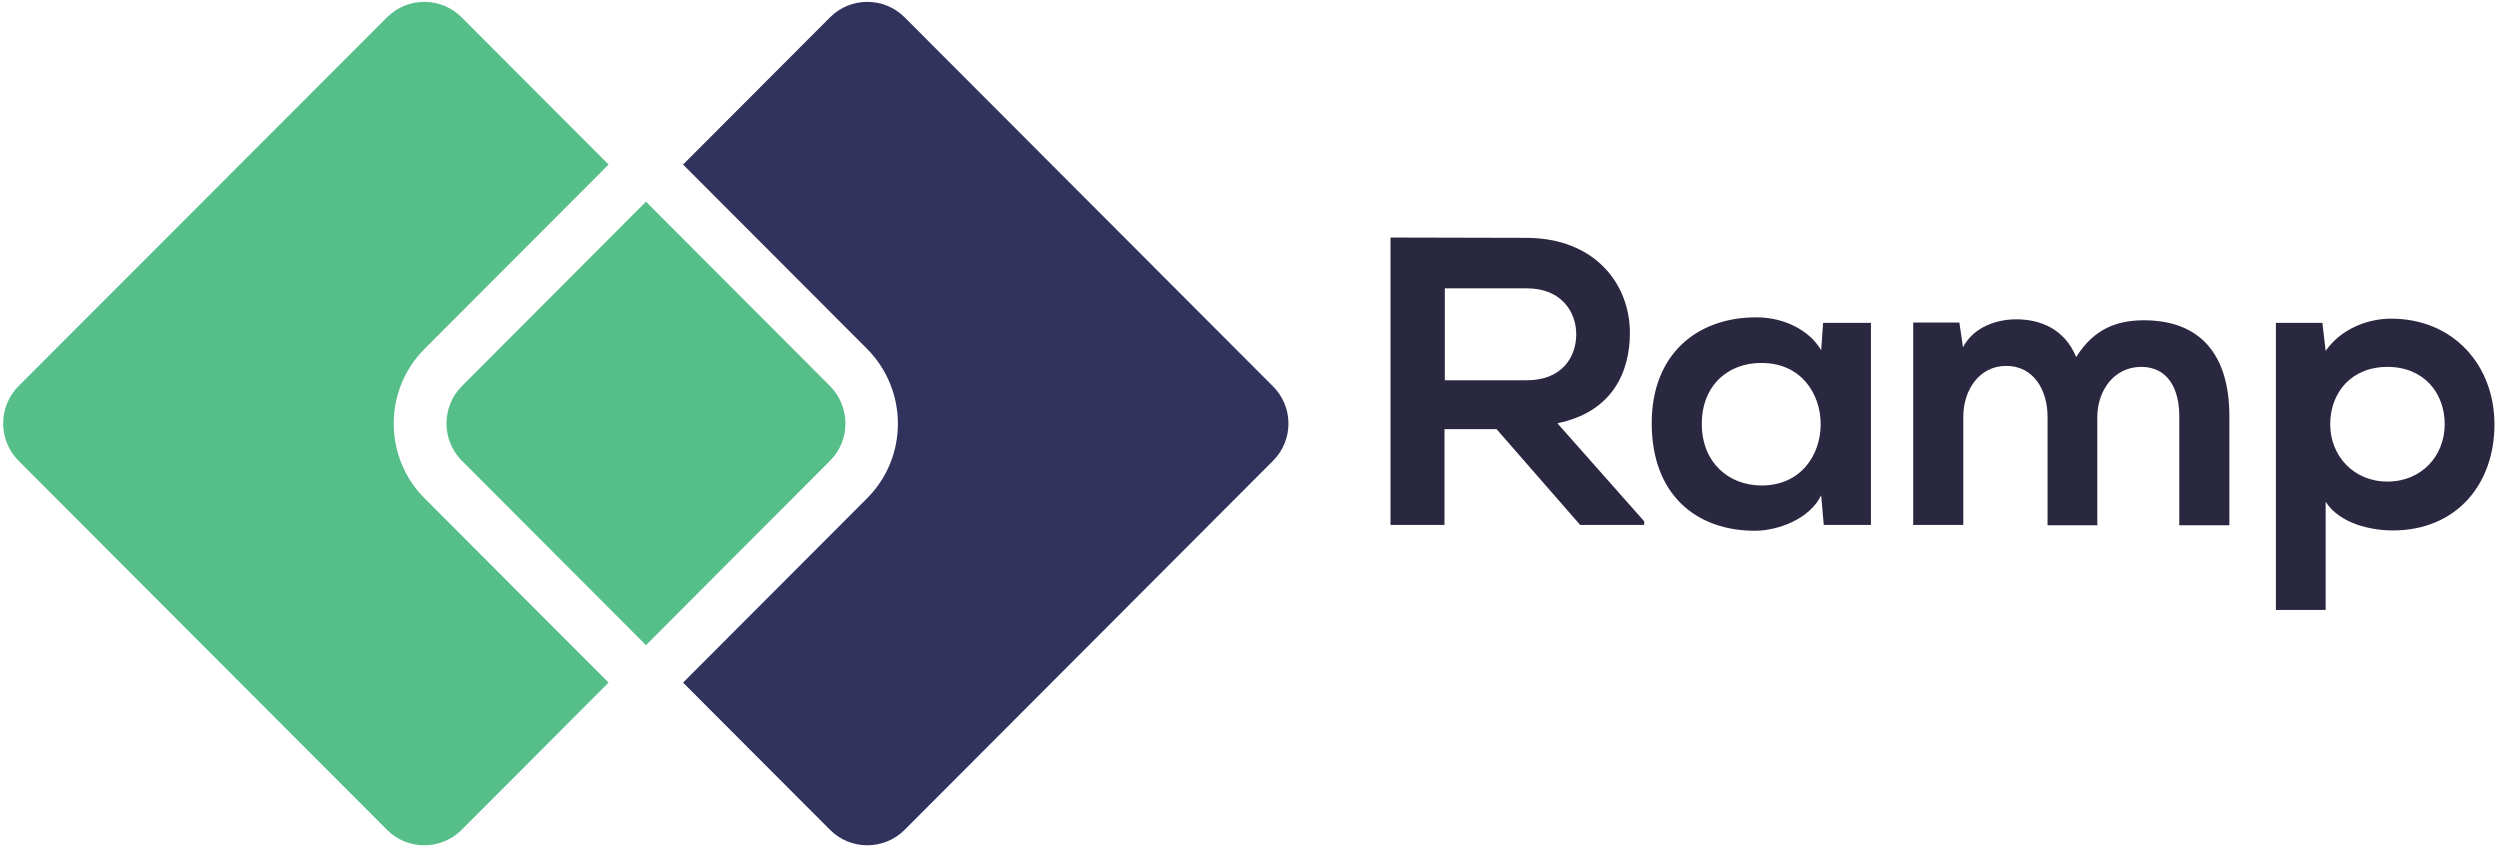
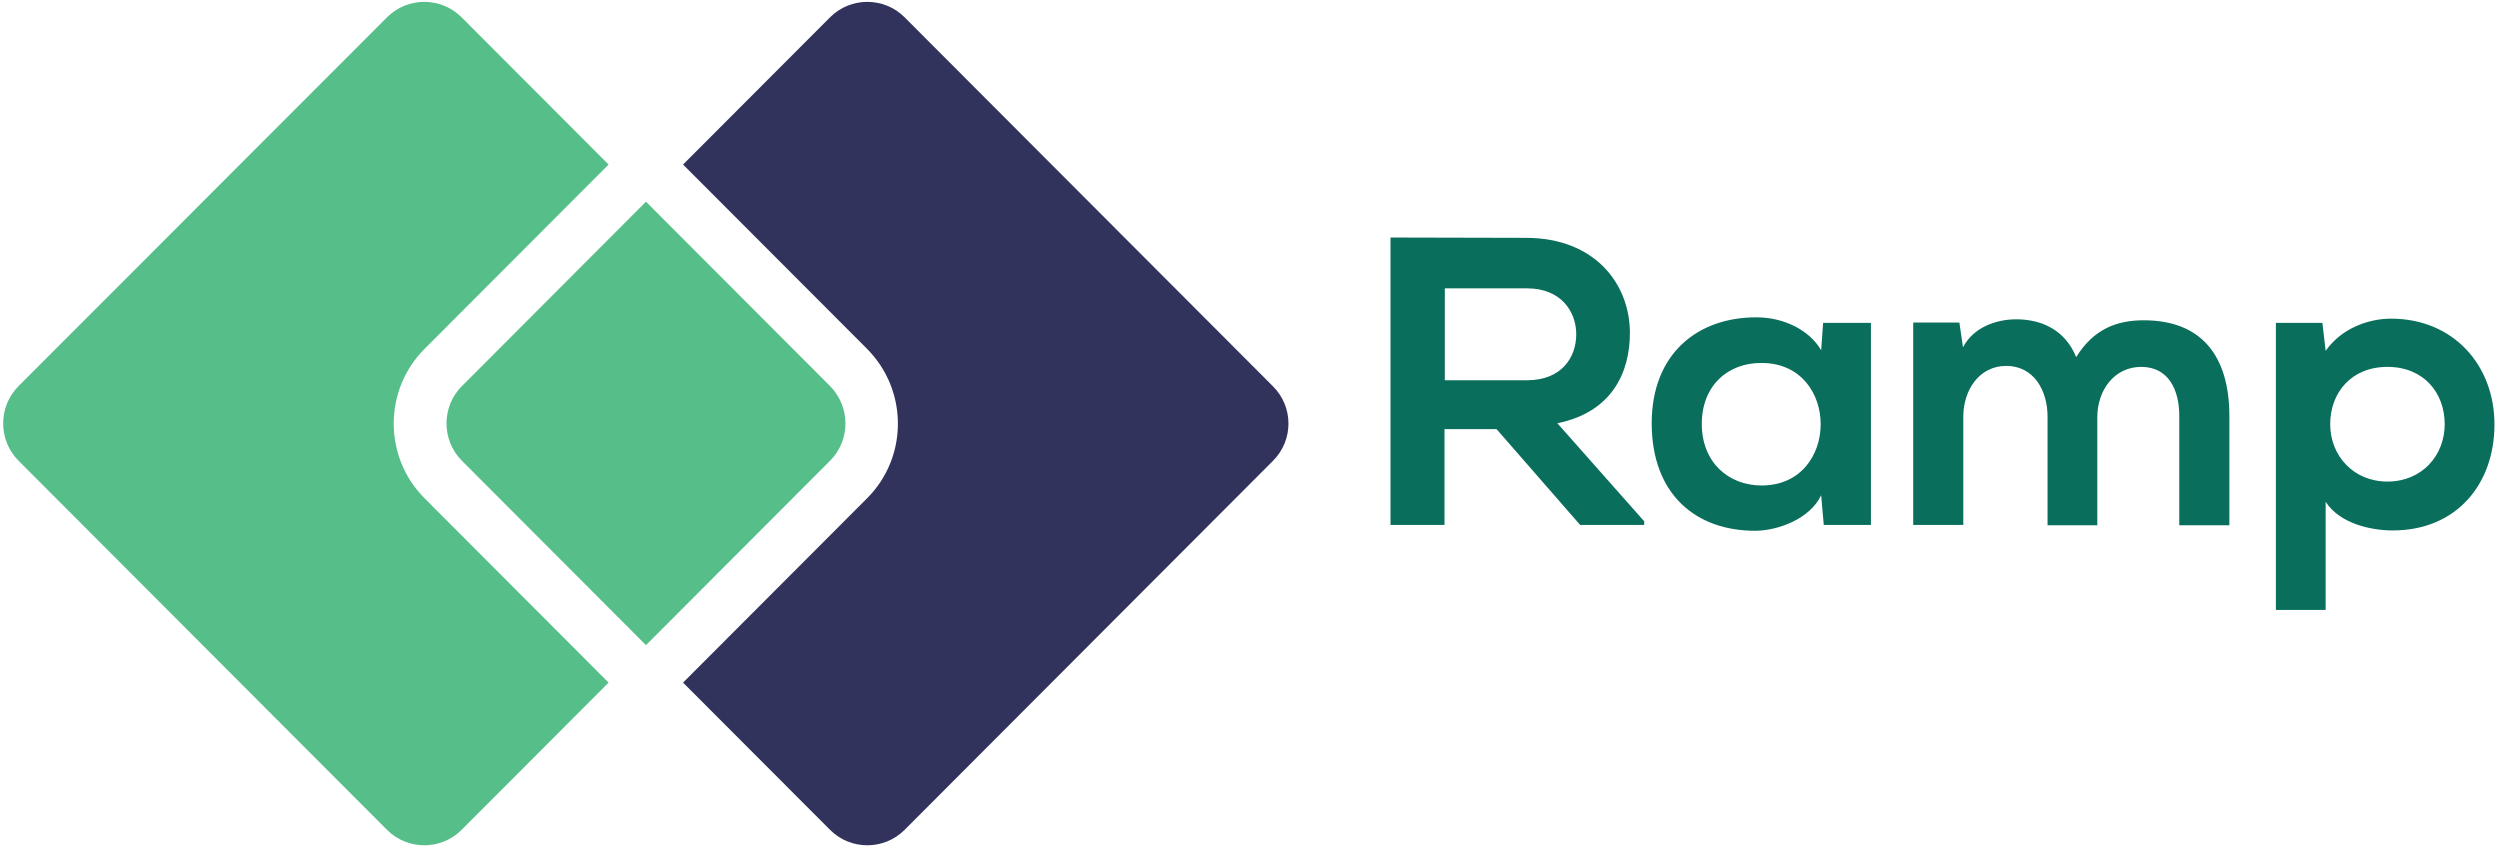
<svg xmlns="http://www.w3.org/2000/svg" width="299" height="102" viewBox="0 0 299 102">
  <g fill="none">
-     <path fill="#292840" d="M30.577,34.722 L22.874,34.722 L12.877,23.265 L6.652,23.265 L6.652,34.722 L0.195,34.722 L0.195,0.351 C5.641,0.351 11.048,0.39 16.494,0.39 C24.586,0.429 28.826,5.845 28.826,11.769 C28.826,16.484 26.687,21.238 20.151,22.563 L30.538,34.293 L30.538,34.722 L30.577,34.722 Z M6.691,6.43 L6.691,17.419 L16.533,17.419 C20.657,17.419 22.408,14.691 22.408,11.925 C22.408,9.197 20.579,6.43 16.533,6.43 L6.691,6.43 Z M51.934,10.561 L57.653,10.561 L57.653,34.722 L52.012,34.722 L51.701,31.176 C50.339,34.02 46.566,35.384 43.881,35.423 C36.723,35.462 31.433,31.059 31.433,22.563 C31.433,14.224 36.957,9.859 43.998,9.898 C47.227,9.898 50.3,11.418 51.701,13.834 L51.934,10.561 Z M37.424,22.641 C37.424,27.24 40.614,30.006 44.582,30.006 C53.996,30.006 53.996,15.354 44.582,15.354 C40.614,15.315 37.424,18.004 37.424,22.641 Z M78.777,34.722 L78.777,21.784 C78.777,18.588 77.104,15.705 73.836,15.705 C70.607,15.705 68.701,18.588 68.701,21.784 L68.701,34.722 L62.71,34.722 L62.71,10.522 L68.234,10.522 L68.662,13.483 C69.946,11.028 72.708,10.132 75.042,10.132 C77.921,10.132 80.838,11.301 82.2,14.652 C84.34,11.223 87.14,10.249 90.292,10.249 C97.138,10.249 100.523,14.458 100.523,21.706 L100.523,34.761 L94.532,34.761 L94.532,21.706 C94.532,18.51 93.209,15.822 89.98,15.822 C86.751,15.822 84.729,18.627 84.729,21.823 L84.729,34.761 L78.777,34.761 L78.777,34.722 Z M106.086,44.854 L106.086,10.561 L111.649,10.561 L112.038,13.912 C113.905,11.223 117.134,10.054 119.857,10.054 C127.287,10.054 132.228,15.588 132.228,22.719 C132.228,29.773 127.754,35.384 120.052,35.384 C117.523,35.384 113.749,34.605 112.038,31.955 L112.038,44.893 L106.086,44.893 L106.086,44.854 Z M126.276,22.68 C126.276,18.9 123.747,15.822 119.429,15.822 C115.111,15.822 112.582,18.9 112.582,22.68 C112.582,26.46 115.383,29.539 119.429,29.539 C123.514,29.539 126.276,26.46 126.276,22.68 Z" transform="translate(166.11 28.057)" />
+     <path fill="#0A6E5C" d="M30.577,34.722 L22.874,34.722 L12.877,23.265 L6.652,23.265 L6.652,34.722 L0.195,34.722 L0.195,0.351 C5.641,0.351 11.048,0.39 16.494,0.39 C24.586,0.429 28.826,5.845 28.826,11.769 C28.826,16.484 26.687,21.238 20.151,22.563 L30.538,34.293 L30.538,34.722 L30.577,34.722 Z M6.691,6.43 L6.691,17.419 L16.533,17.419 C20.657,17.419 22.408,14.691 22.408,11.925 C22.408,9.197 20.579,6.43 16.533,6.43 L6.691,6.43 Z M51.934,10.561 L57.653,10.561 L57.653,34.722 L52.012,34.722 L51.701,31.176 C50.339,34.02 46.566,35.384 43.881,35.423 C36.723,35.462 31.433,31.059 31.433,22.563 C31.433,14.224 36.957,9.859 43.998,9.898 C47.227,9.898 50.3,11.418 51.701,13.834 L51.934,10.561 Z M37.424,22.641 C37.424,27.24 40.614,30.006 44.582,30.006 C53.996,30.006 53.996,15.354 44.582,15.354 C40.614,15.315 37.424,18.004 37.424,22.641 Z M78.777,34.722 L78.777,21.784 C78.777,18.588 77.104,15.705 73.836,15.705 C70.607,15.705 68.701,18.588 68.701,21.784 L68.701,34.722 L62.71,34.722 L62.71,10.522 L68.234,10.522 L68.662,13.483 C69.946,11.028 72.708,10.132 75.042,10.132 C77.921,10.132 80.838,11.301 82.2,14.652 C84.34,11.223 87.14,10.249 90.292,10.249 C97.138,10.249 100.523,14.458 100.523,21.706 L100.523,34.761 L94.532,34.761 L94.532,21.706 C94.532,18.51 93.209,15.822 89.98,15.822 C86.751,15.822 84.729,18.627 84.729,21.823 L84.729,34.761 L78.777,34.761 L78.777,34.722 Z M106.086,44.854 L106.086,10.561 L111.649,10.561 L112.038,13.912 C113.905,11.223 117.134,10.054 119.857,10.054 C127.287,10.054 132.228,15.588 132.228,22.719 C132.228,29.773 127.754,35.384 120.052,35.384 C117.523,35.384 113.749,34.605 112.038,31.955 L112.038,44.893 L106.086,44.893 L106.086,44.854 Z M126.276,22.68 C126.276,18.9 123.747,15.822 119.429,15.822 C115.111,15.822 112.582,18.9 112.582,22.68 C112.582,26.46 115.383,29.539 119.429,29.539 C123.514,29.539 126.276,26.46 126.276,22.68 Z" transform="translate(166.11 28.057)" />
    <path fill="#56BE89" d="M50.767,59.584 L72.786,81.641 L55.202,99.255 C52.751,101.71 48.744,101.71 46.293,99.255 L2.217,55.103 C-0.233,52.648 -0.233,48.634 2.217,46.179 L46.293,2.065 C48.744,-0.39 52.751,-0.39 55.202,2.065 L72.786,19.68 L50.767,41.736 C45.865,46.646 45.865,54.674 50.767,59.584 Z" />
    <path fill="#56BE89" d="M99.278,55.103 L77.259,77.159 L55.241,55.103 C52.79,52.648 52.79,48.634 55.241,46.179 L77.259,24.122 L99.278,46.179 C101.729,48.673 101.729,52.648 99.278,55.103 Z" />
    <path fill="#31335D" d="M152.262,55.103 L108.186,99.255 C105.736,101.71 101.729,101.71 99.278,99.255 L81.694,81.641 L103.713,59.584 C108.614,54.674 108.614,46.685 103.713,41.736 L81.694,19.68 L99.278,2.065 C101.729,-0.39 105.736,-0.39 108.186,2.065 L152.262,46.218 C154.713,48.673 154.713,52.648 152.262,55.103 Z" />
  </g>
</svg>
